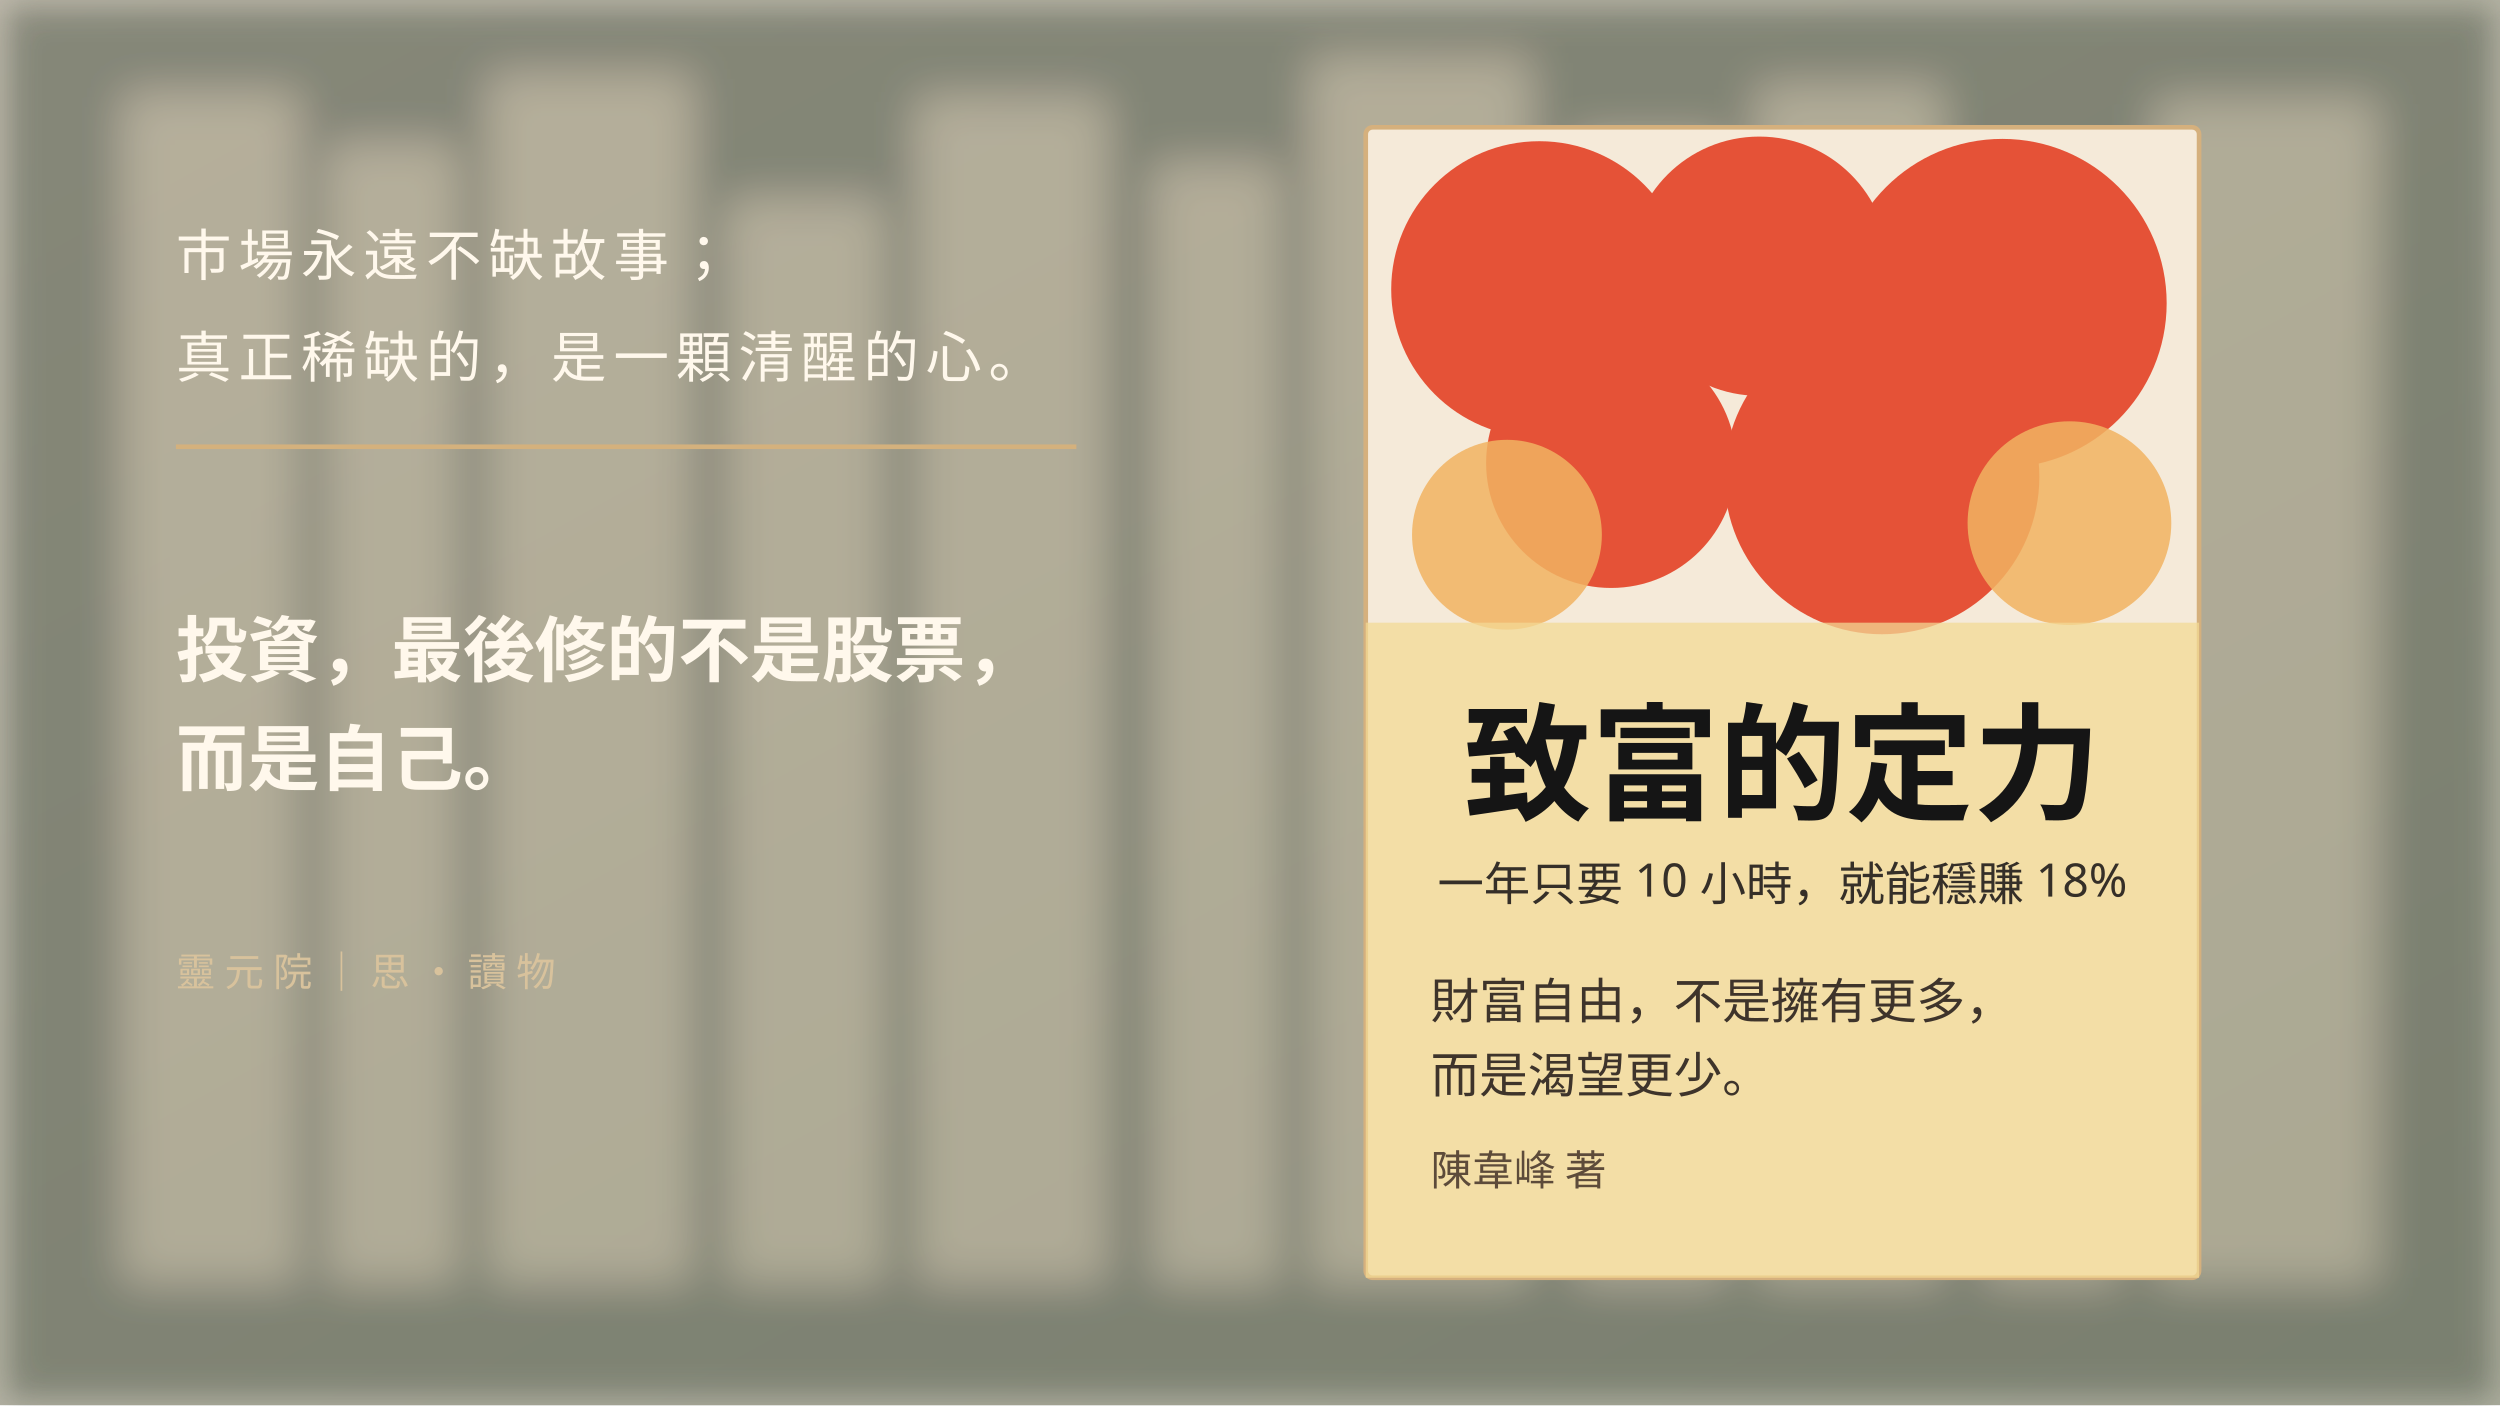
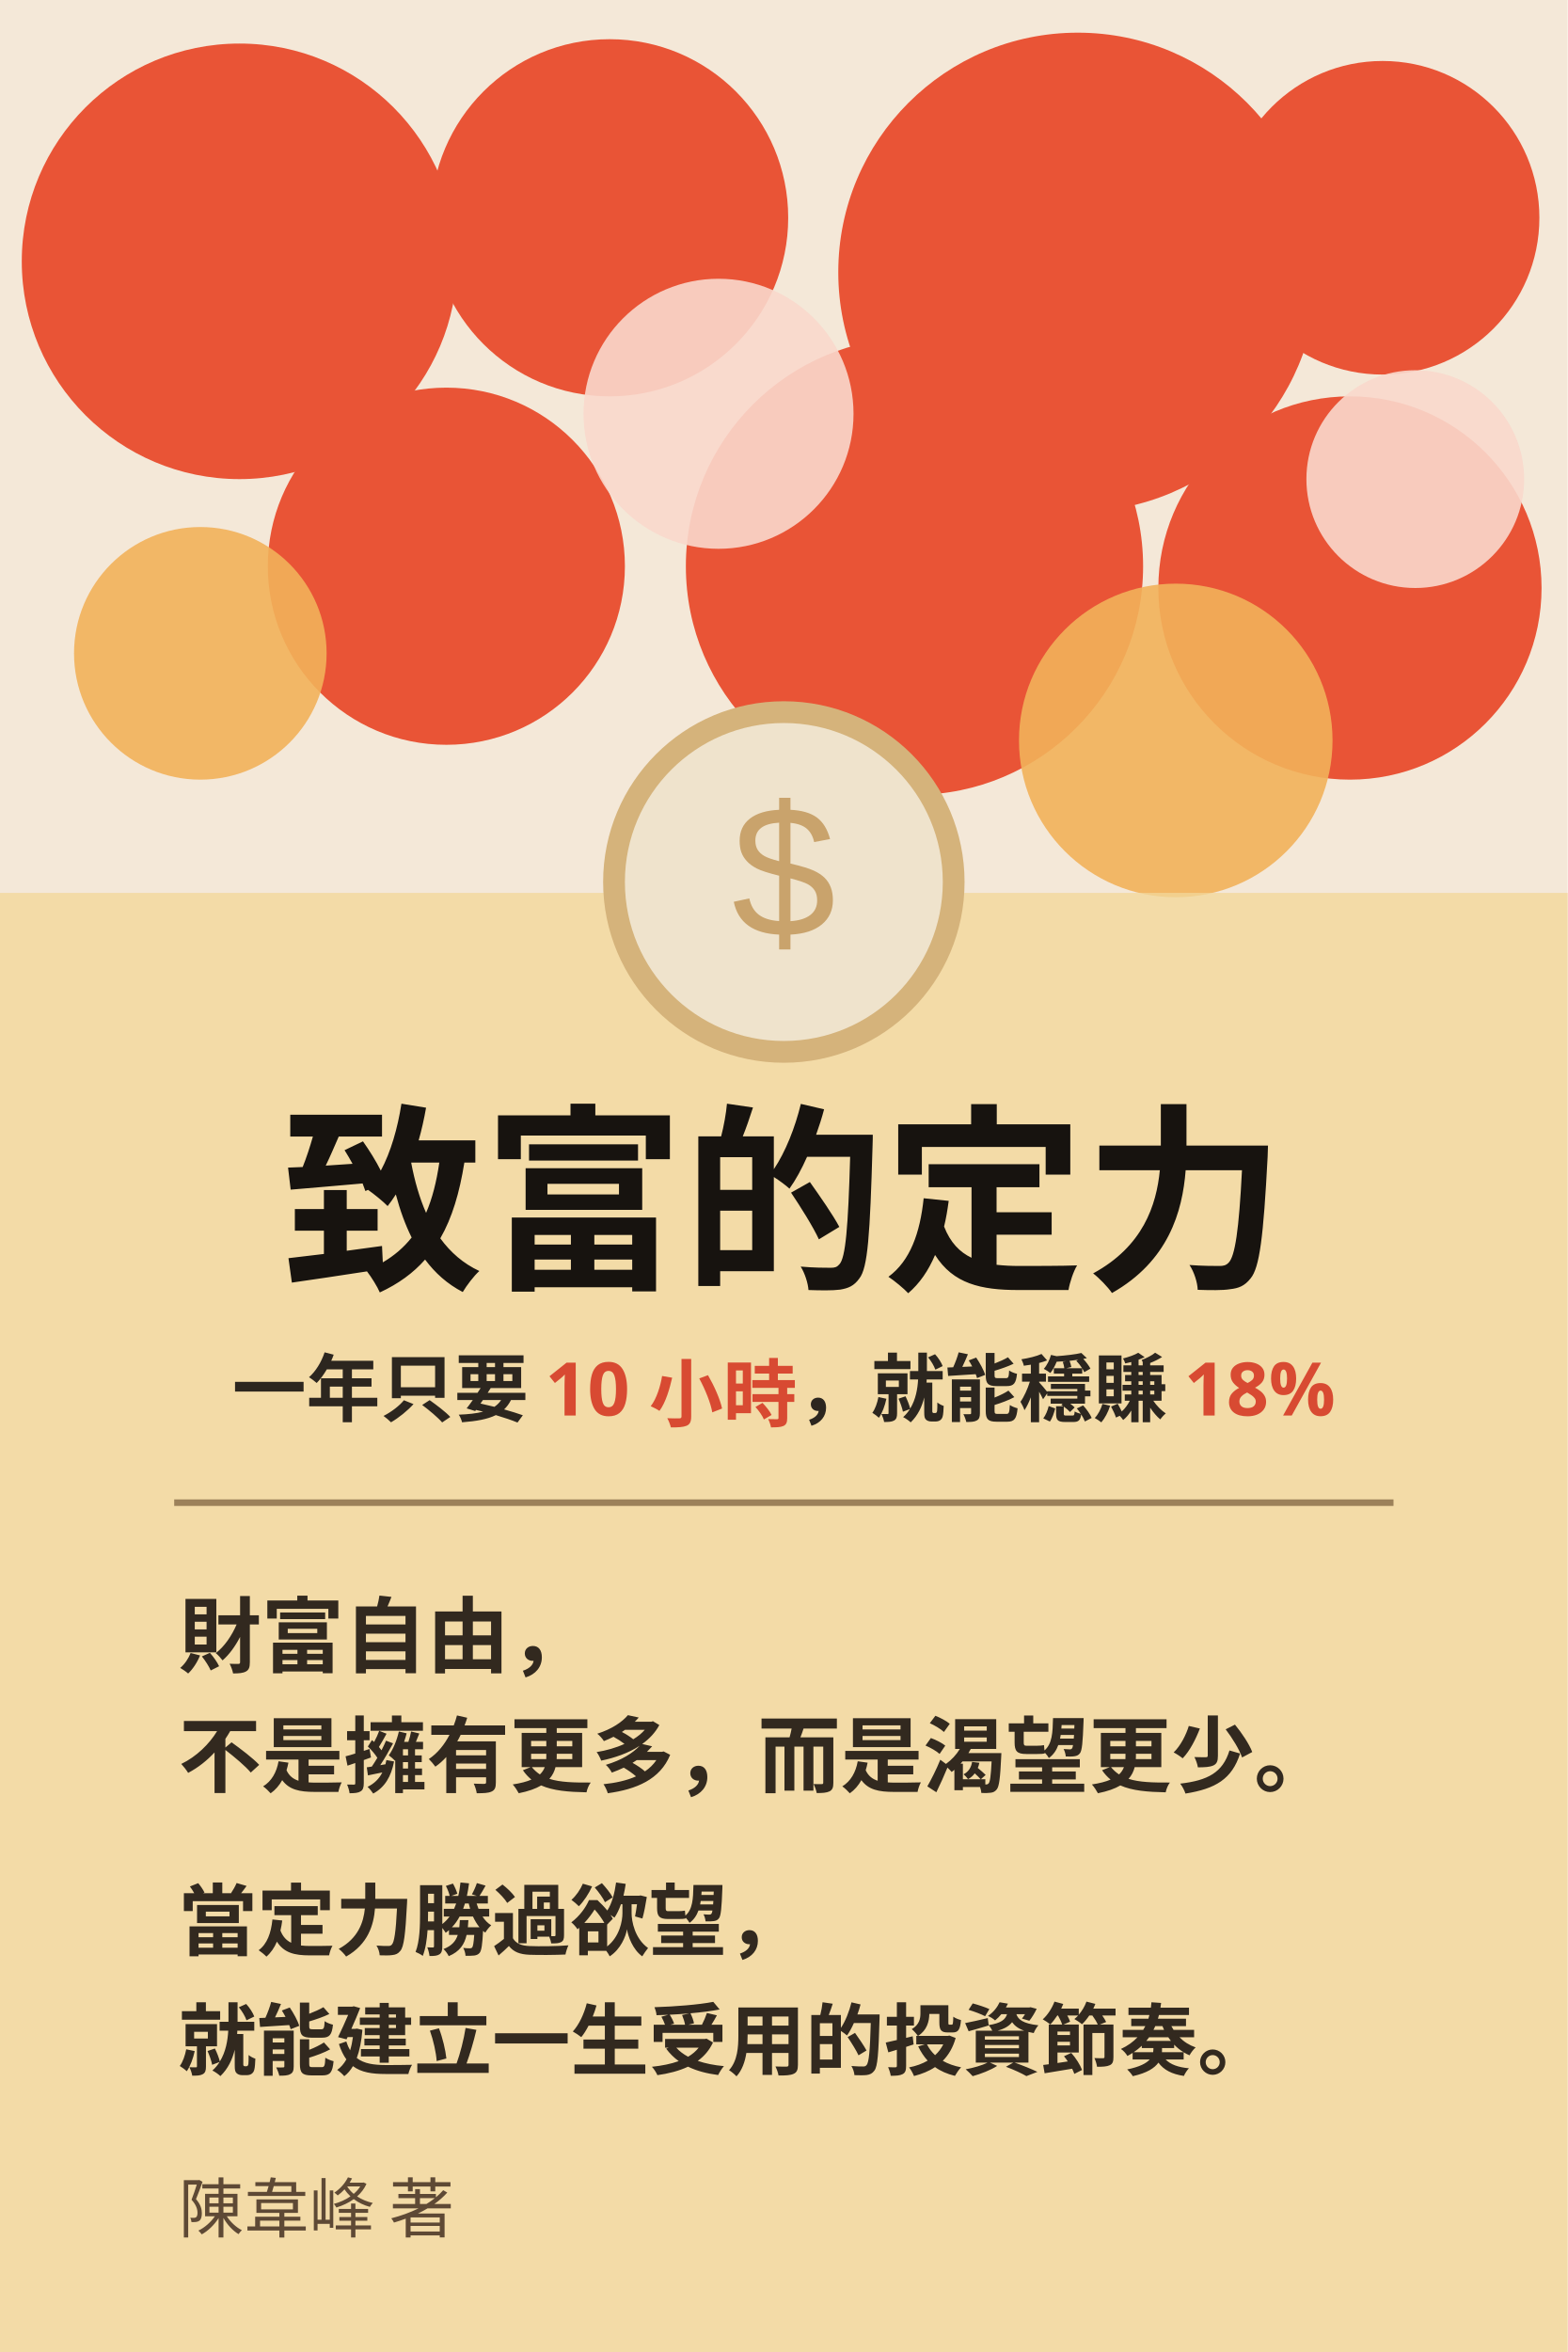
- <svg xmlns="http://www.w3.org/2000/svg" width="1080" height="607" viewBox="0 0 1080 607" role="img" aria-labelledby="title desc">
-   <defs>
-     <filter id="blur">
-       <feGaussianBlur stdDeviation="9" />
-     </filter>
-     <linearGradient id="paper" x1="0" y1="0" x2="1" y2="1">
-       <stop stop-color="#efe6d7" />
-       <stop offset="1" stop-color="#d8d7c5" />
-     </linearGradient>
-   </defs>
-   <rect width="1080" height="607" fill="url(#paper)" />
-   <g opacity=".38" filter="url(#blur)">
-     <rect x="0" y="0" width="1080" height="607" fill="#32412f" />
-     <g fill="#d6c7a4">
-       <rect x="55" y="42" width="72" height="510" />
-       <rect x="143" y="64" width="53" height="488" />
-       <rect x="213" y="34" width="84" height="518" />
-       <rect x="316" y="88" width="64" height="464" />
-       <rect x="398" y="44" width="78" height="508" />
-       <rect x="500" y="73" width="51" height="479" />
-       <rect x="568" y="27" width="91" height="525" />
-       <rect x="682" y="61" width="62" height="491" />
-       <rect x="761" y="39" width="76" height="513" />
-       <rect x="859" y="74" width="55" height="478" />
-       <rect x="933" y="45" width="92" height="507" />
-     </g>
+ <svg xmlns="http://www.w3.org/2000/svg" width="720" height="1080" viewBox="0 0 720 1080" role="img" aria-labelledby="title desc">
+   <rect width="720" height="1080" fill="#F4E8D8" />
+   <g fill="#E95436">
+     <circle cx="110" cy="120" r="100" />
+     <circle cx="280" cy="100" r="82" />
+     <circle cx="495" cy="125" r="110" />
+     <circle cx="635" cy="100" r="72" />
+     <circle cx="205" cy="260" r="82" />
+     <circle cx="420" cy="260" r="105" />
+     <circle cx="620" cy="270" r="88" />
  </g>
-   <rect x="0" y="0" width="1080" height="607" fill="#0d170d" opacity=".22" />
-   <g transform="translate(590 55)">
-     <rect width="360" height="497" rx="3" fill="#f5ead9" stroke="#d5b07d" stroke-width="2" />
-     <g fill="#e55237">
-       <circle cx="75" cy="70" r="64" />
-       <circle cx="170" cy="60" r="56" />
-       <circle cx="275" cy="76" r="71" />
-       <circle cx="106" cy="145" r="54" />
-       <circle cx="223" cy="151" r="68" />
-     </g>
-     <g fill="#f1b361" opacity=".85">
-       <circle cx="61" cy="176" r="41" />
-       <circle cx="304" cy="171" r="44" />
-     </g>
-     <rect x="0" y="214" width="360" height="283" fill="#f3d995" opacity=".74" />
-     <text x="180" y="295" text-anchor="middle" font-family="Noto Serif TC, serif" font-weight="700" font-size="55" fill="#151515">致富的定力</text>
-     <text x="180" y="334" text-anchor="middle" font-family="Noto Sans TC, sans-serif" font-size="20" fill="#352f28">一年只要 10 小時，就能穩賺 18%</text>
-     <text x="28" y="385" font-family="Noto Serif TC, serif" font-size="21" fill="#3e342b">財富自由，不是擁有更多，</text>
-     <text x="28" y="417" font-family="Noto Serif TC, serif" font-size="21" fill="#3e342b">而是渴望更少。</text>
-     <text x="28" y="457" font-family="Noto Serif TC, serif" font-size="18" fill="#5d4b3a">陳韋峰 著</text>
+   <g fill="#F2B15A" opacity=".9">
+     <circle cx="92" cy="300" r="58" />
+     <circle cx="540" cy="340" r="72" />
  </g>
-   <g fill="#fff8ec">
-     <text x="76" y="119" font-family="Noto Serif TC, serif" font-size="24" letter-spacing="3">市場永遠不缺故事；</text>
-     <text x="76" y="163" font-family="Noto Serif TC, serif" font-size="24" letter-spacing="3">真正稀缺的，是一顆清醒的心。</text>
-     <line x1="76" y1="193" x2="465" y2="193" stroke="#d4b17d" stroke-width="2" />
-     <text x="76" y="292" font-family="Noto Serif TC, serif" font-size="31" font-weight="700">投資，最後修的不是股票，</text>
-     <text x="76" y="339" font-family="Noto Serif TC, serif" font-size="31" font-weight="700">而是自己。</text>
-     <text x="76" y="426" font-family="Noto Sans TC, sans-serif" font-size="17" letter-spacing="4" fill="#d8c29c">靈元院｜思・讀物</text>
+   <g fill="#F9D8CC" opacity=".9">
+     <circle cx="330" cy="190" r="62" />
+     <circle cx="650" cy="220" r="50" />
  </g>
+   <rect y="410" width="720" height="670" fill="#F2D79A" opacity=".78" />
+   <circle cx="360" cy="405" r="78" fill="#EFE3CC" stroke="#D5B37B" stroke-width="10" />
+   <text x="360" y="430" text-anchor="middle" font-family="Arial, sans-serif" font-size="86" fill="#C9A36C">$</text>
+   <text x="360" y="585" text-anchor="middle" font-family="Noto Serif TC, serif" font-size="92" font-weight="700" fill="#17130F">致富的定力</text>
+   <text x="360" y="650" text-anchor="middle" font-family="Noto Sans TC, sans-serif" font-size="34" font-weight="700" fill="#2C261F">一年只要 <tspan fill="#D84A32">10 小時</tspan>，就能穩賺 <tspan fill="#D84A32">18%</tspan>
+   </text>
+   <line x1="80" y1="690" x2="640" y2="690" stroke="#9C815A" stroke-width="3" />
+   <text x="82" y="765" font-family="Noto Serif TC, serif" font-size="38" font-weight="700" fill="#32291F">財富自由，</text>
+   <text x="82" y="820" font-family="Noto Serif TC, serif" font-size="38" font-weight="700" fill="#32291F">不是擁有更多，而是渴望更少。</text>
+   <text x="82" y="895" font-family="Noto Serif TC, serif" font-size="36" font-weight="700" fill="#32291F">當定力勝過欲望，</text>
+   <text x="82" y="950" font-family="Noto Serif TC, serif" font-size="36" font-weight="700" fill="#32291F">就能建立一生受用的投資節奏。</text>
+   <text x="82" y="1025" font-family="Noto Serif TC, serif" font-size="30" fill="#5E4935">陳韋峰 著</text>
</svg>
